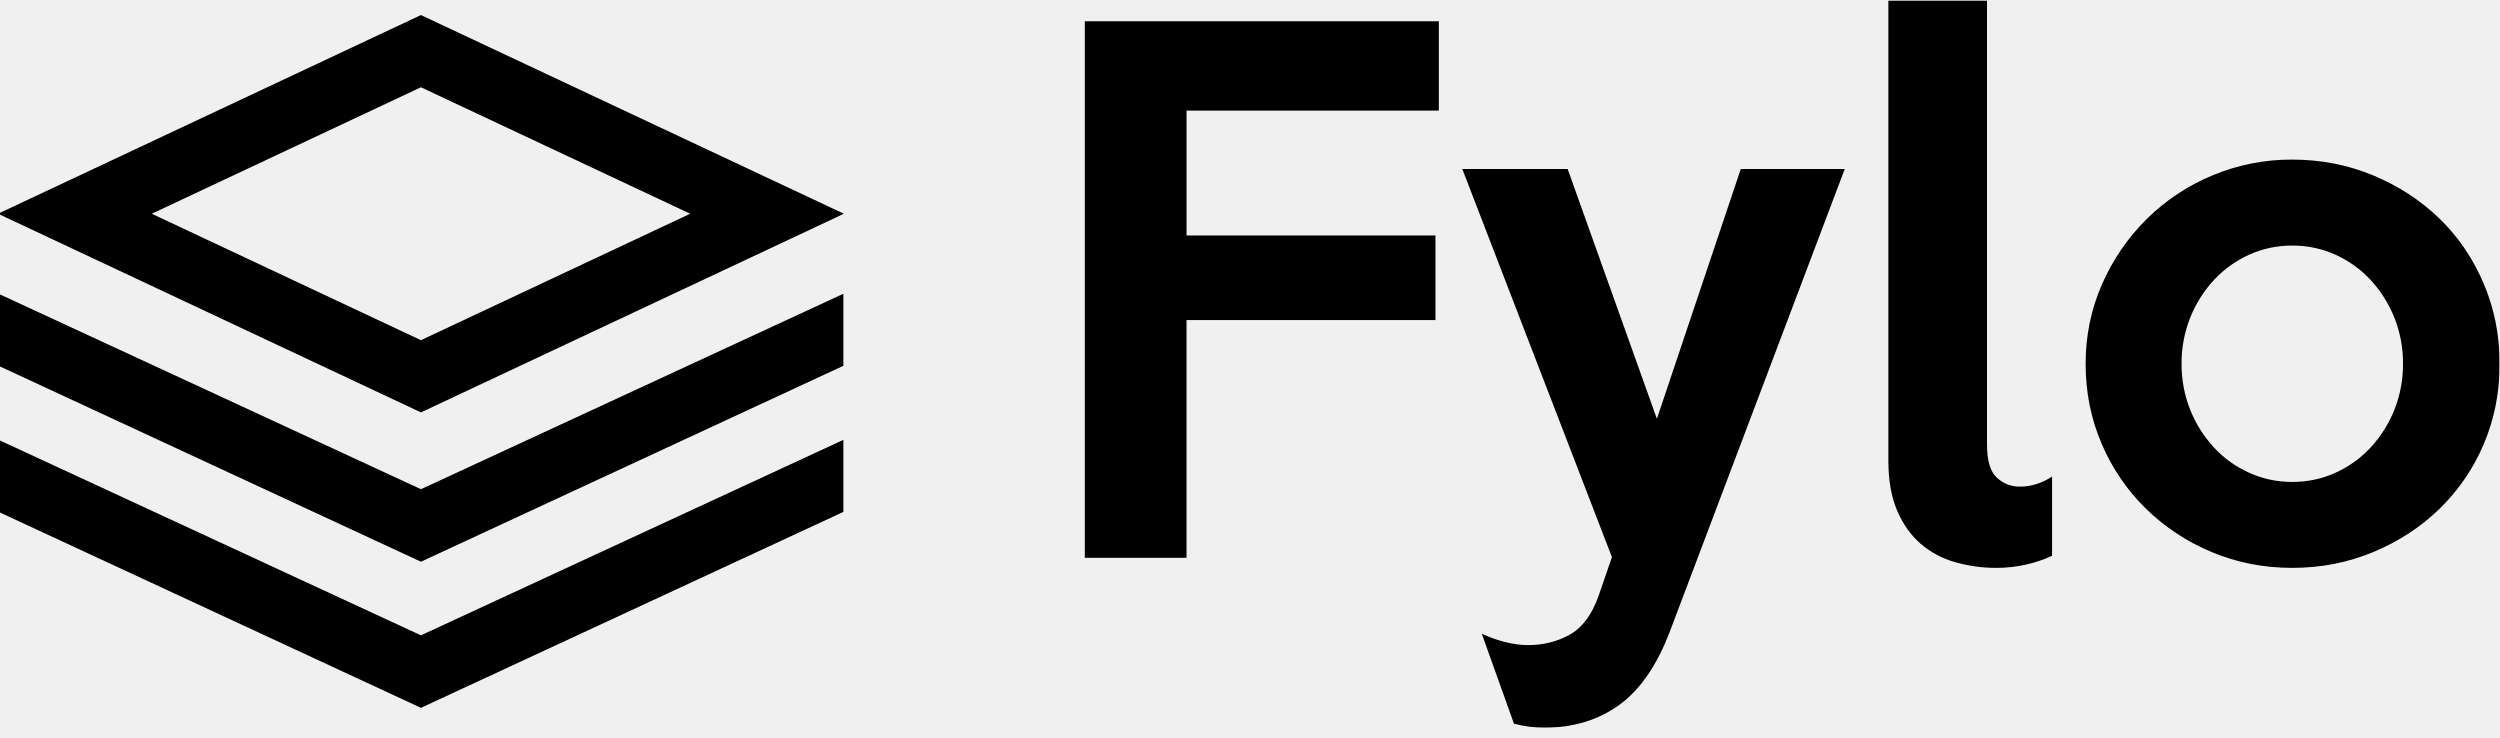
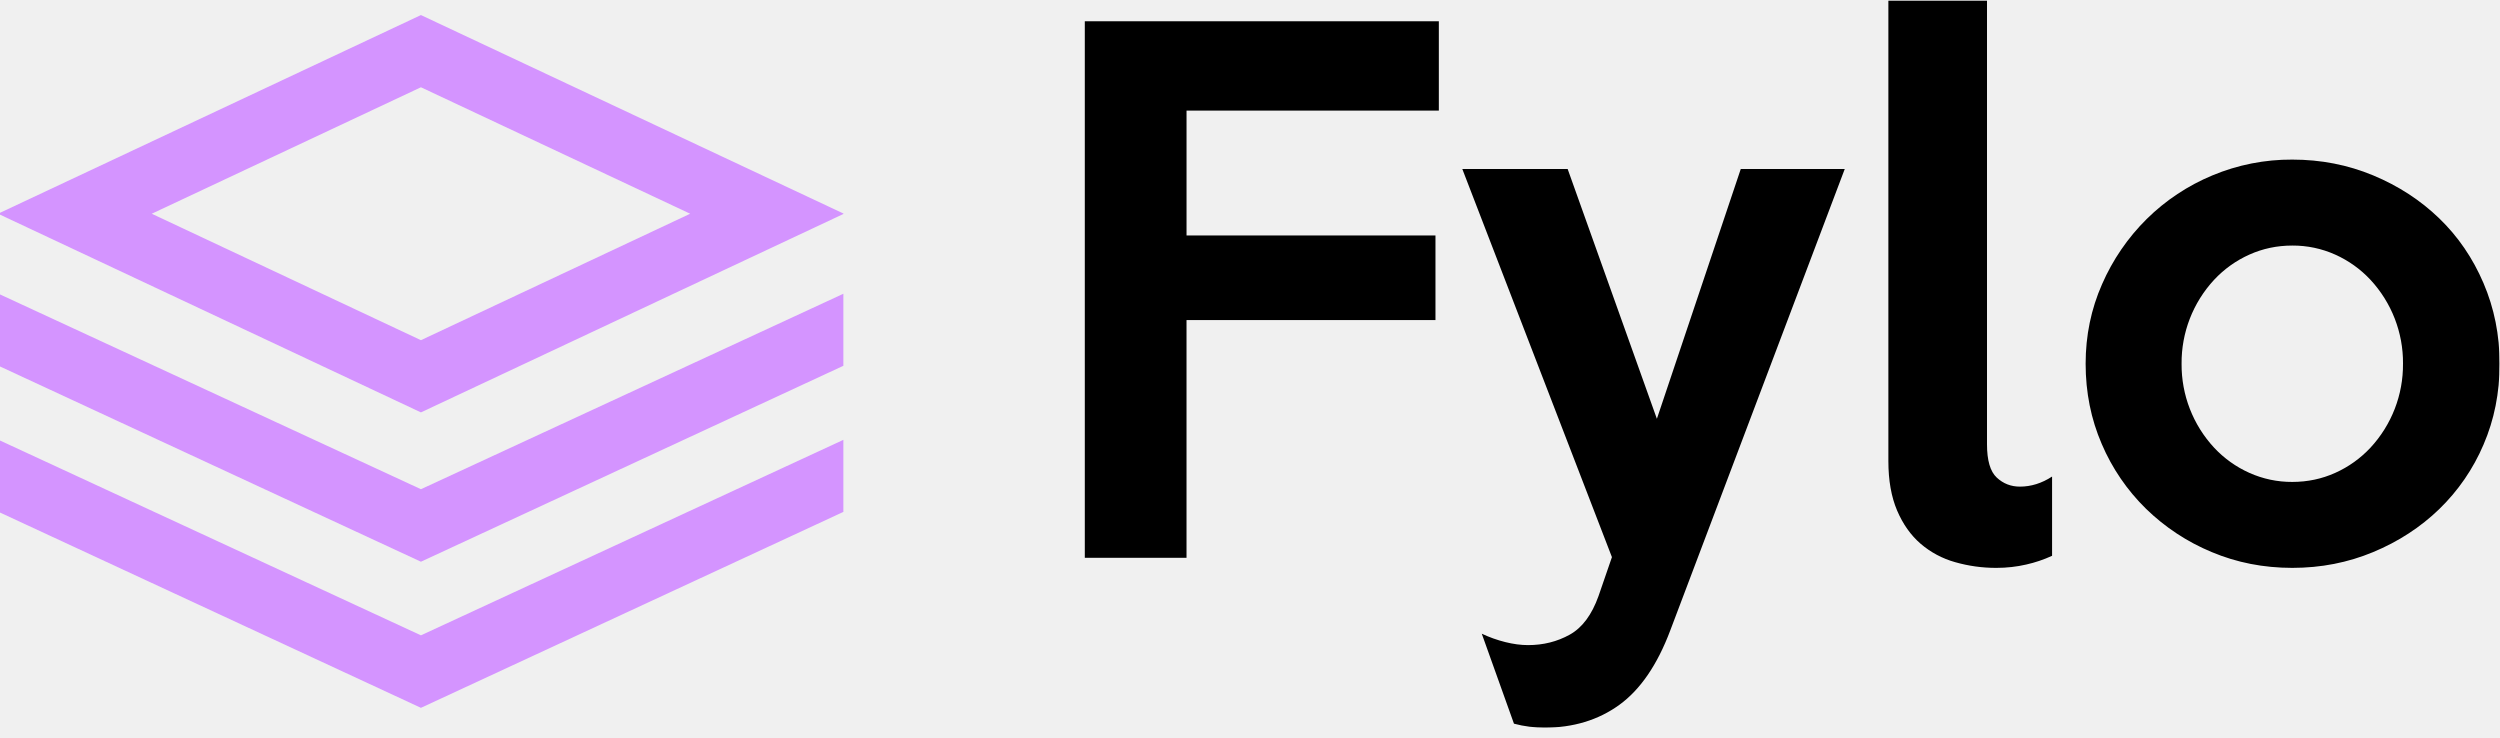
<svg xmlns="http://www.w3.org/2000/svg" xmlns:xlink="http://www.w3.org/1999/xlink" width="166" height="49">
  <defs>
    <path id="a" d="M.014.03h93.96v48.29H.015z" />
  </defs>
  <g fill="none" fill-rule="evenodd">
-     <path d="M0 14.13v.123l27.95 13.13L56 14.209v-.033L27.95 1 0 14.13zm10.077.062L27.95 5.795l17.877 8.397-17.877 8.396-17.874-8.396zM27.95 32.483L0 19.55v4.784l27.95 12.964L56 24.289v-4.784L27.95 32.483zm0 9.703L0 29.25v4.783L27.95 47 56 33.99v-4.784l-28.05 12.98z" fill="#000" />
+     <path d="M0 14.13v.123l27.95 13.13L56 14.209v-.033L27.95 1 0 14.13zm10.077.062L27.95 5.795l17.877 8.397-17.877 8.396-17.874-8.396zM27.95 32.483L0 19.55v4.784l27.95 12.964L56 24.289v-4.784L27.95 32.483zm0 9.703L0 29.25v4.783L27.95 47 56 33.99v-4.784l-28.05 12.98z" fill="#d494ff" />
    <g transform="translate(72)">
      <mask id="b" fill="#fff">
        <use xlink:href="#a" />
      </mask>
      <path d="M87.56 24.152a8.1 8.1 0 0 0-2.161-5.573 7.259 7.259 0 0 0-2.34-1.673 6.864 6.864 0 0 0-2.85-.601c-1.01 0-1.961.2-2.852.601a7.257 7.257 0 0 0-2.34 1.673 8.102 8.102 0 0 0-2.16 5.574 8.102 8.102 0 0 0 2.16 5.573 7.257 7.257 0 0 0 2.34 1.672 6.864 6.864 0 0 0 2.851.602c1.01 0 1.96-.2 2.852-.602a7.259 7.259 0 0 0 2.339-1.672 8.1 8.1 0 0 0 2.16-5.574zm6.415 0c0 1.932-.357 3.723-1.07 5.373a13.098 13.098 0 0 1-2.94 4.28c-1.247 1.205-2.71 2.156-4.388 2.854-1.678.699-3.468 1.048-5.369 1.048-1.9 0-3.683-.349-5.346-1.048a13.863 13.863 0 0 1-4.366-2.876 13.351 13.351 0 0 1-2.94-4.302c-.713-1.65-1.07-3.426-1.07-5.329 0-1.873.364-3.634 1.092-5.284a13.92 13.92 0 0 1 2.962-4.325 13.671 13.671 0 0 1 4.367-2.898 13.552 13.552 0 0 1 5.301-1.048c1.901 0 3.69.35 5.369 1.048 1.678.698 3.14 1.65 4.388 2.854 1.248 1.204 2.228 2.638 2.94 4.302.713 1.665 1.07 3.449 1.07 5.351zM64.258 36.905a8.6 8.6 0 0 1-1.715.58c-.638.148-1.3.222-1.982.222a9.84 9.84 0 0 1-2.74-.379 6.003 6.003 0 0 1-2.295-1.226c-.653-.565-1.173-1.3-1.56-2.207-.385-.907-.578-2-.578-3.277V.029h6.549v29.474c0 1.07.215 1.806.646 2.207.43.401.943.602 1.537.602.742 0 1.455-.223 2.138-.669v5.262zM50.492 11.22L38.908 41.854c-.861 2.289-1.99 3.939-3.386 4.95-1.396 1.01-3.06 1.515-4.99 1.515-.297 0-.623-.022-.98-.066a7.352 7.352 0 0 1-1.025-.201l-2.138-5.975a8.486 8.486 0 0 0 1.56.557c.534.134 1.039.201 1.514.201 1.01 0 1.93-.23 2.762-.691.832-.46 1.47-1.315 1.916-2.564l.891-2.586-9.935-25.773h6.995l5.925 16.588 5.57-16.588h6.905zM23.538 7.342H6.786v8.294h16.529v5.618H6.785v15.784H.015V1.412h23.524v5.93z" fill="#000" mask="url(#b)" />
    </g>
  </g>
</svg>
